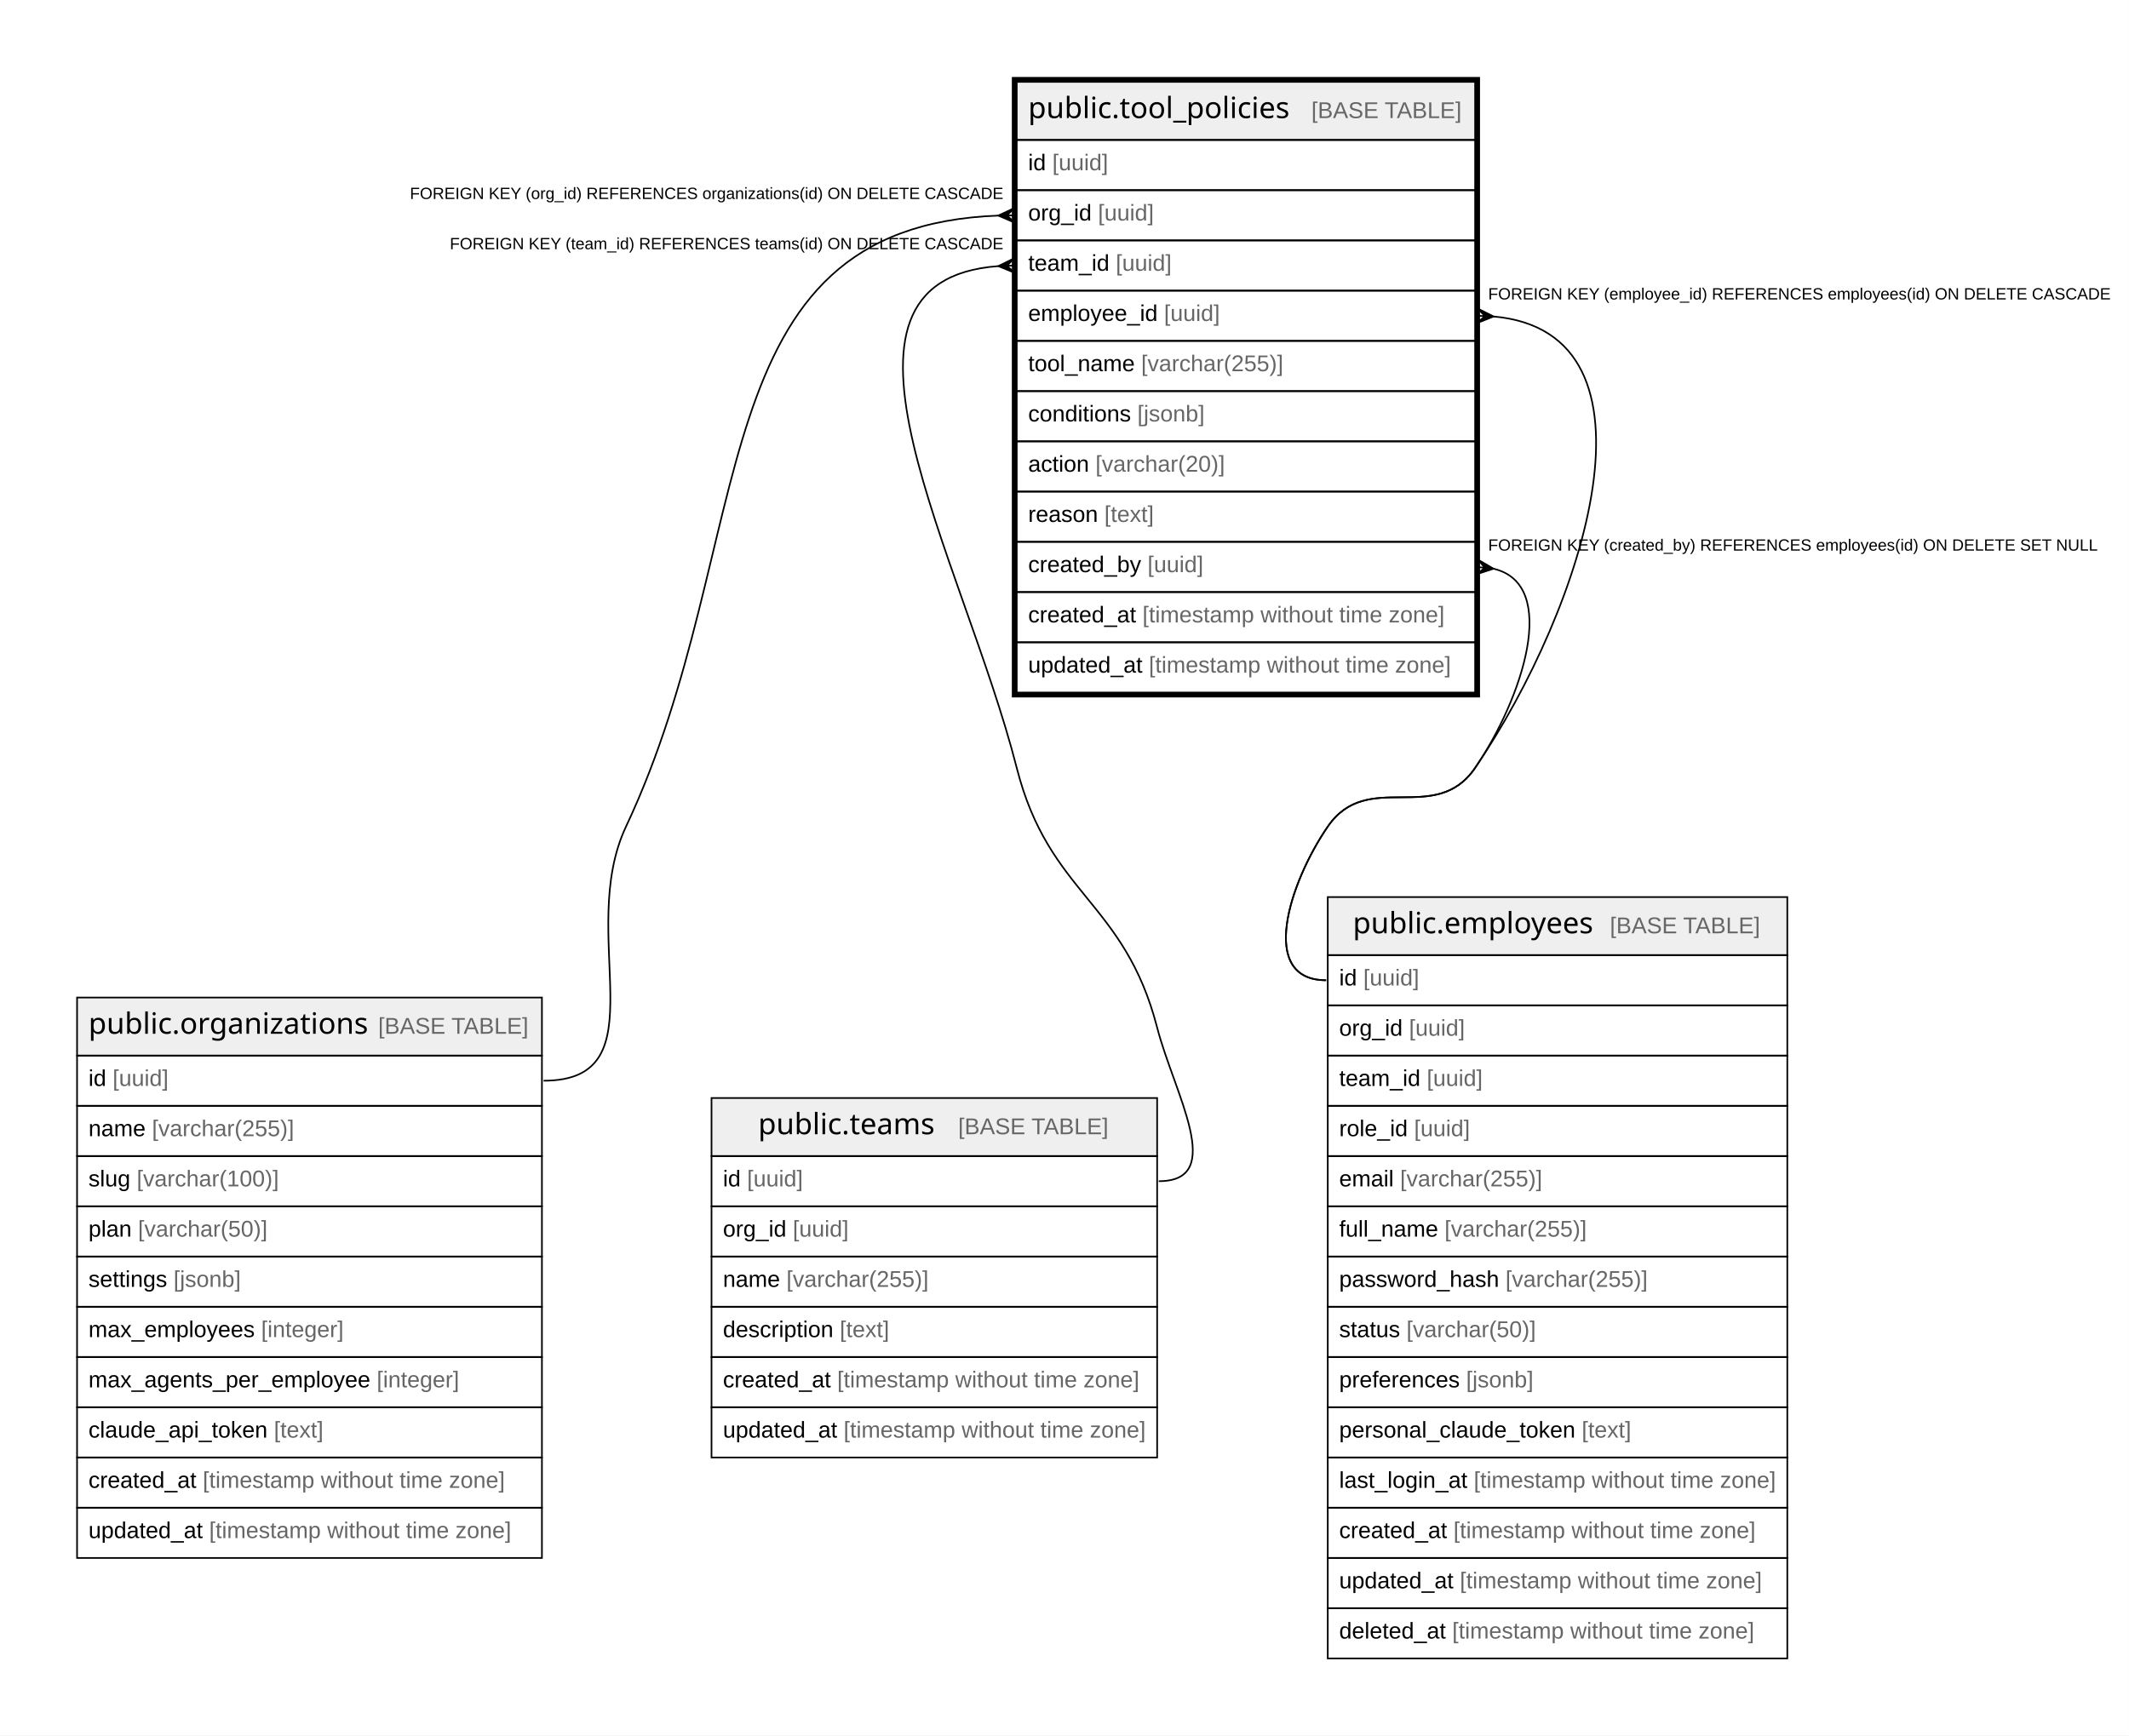
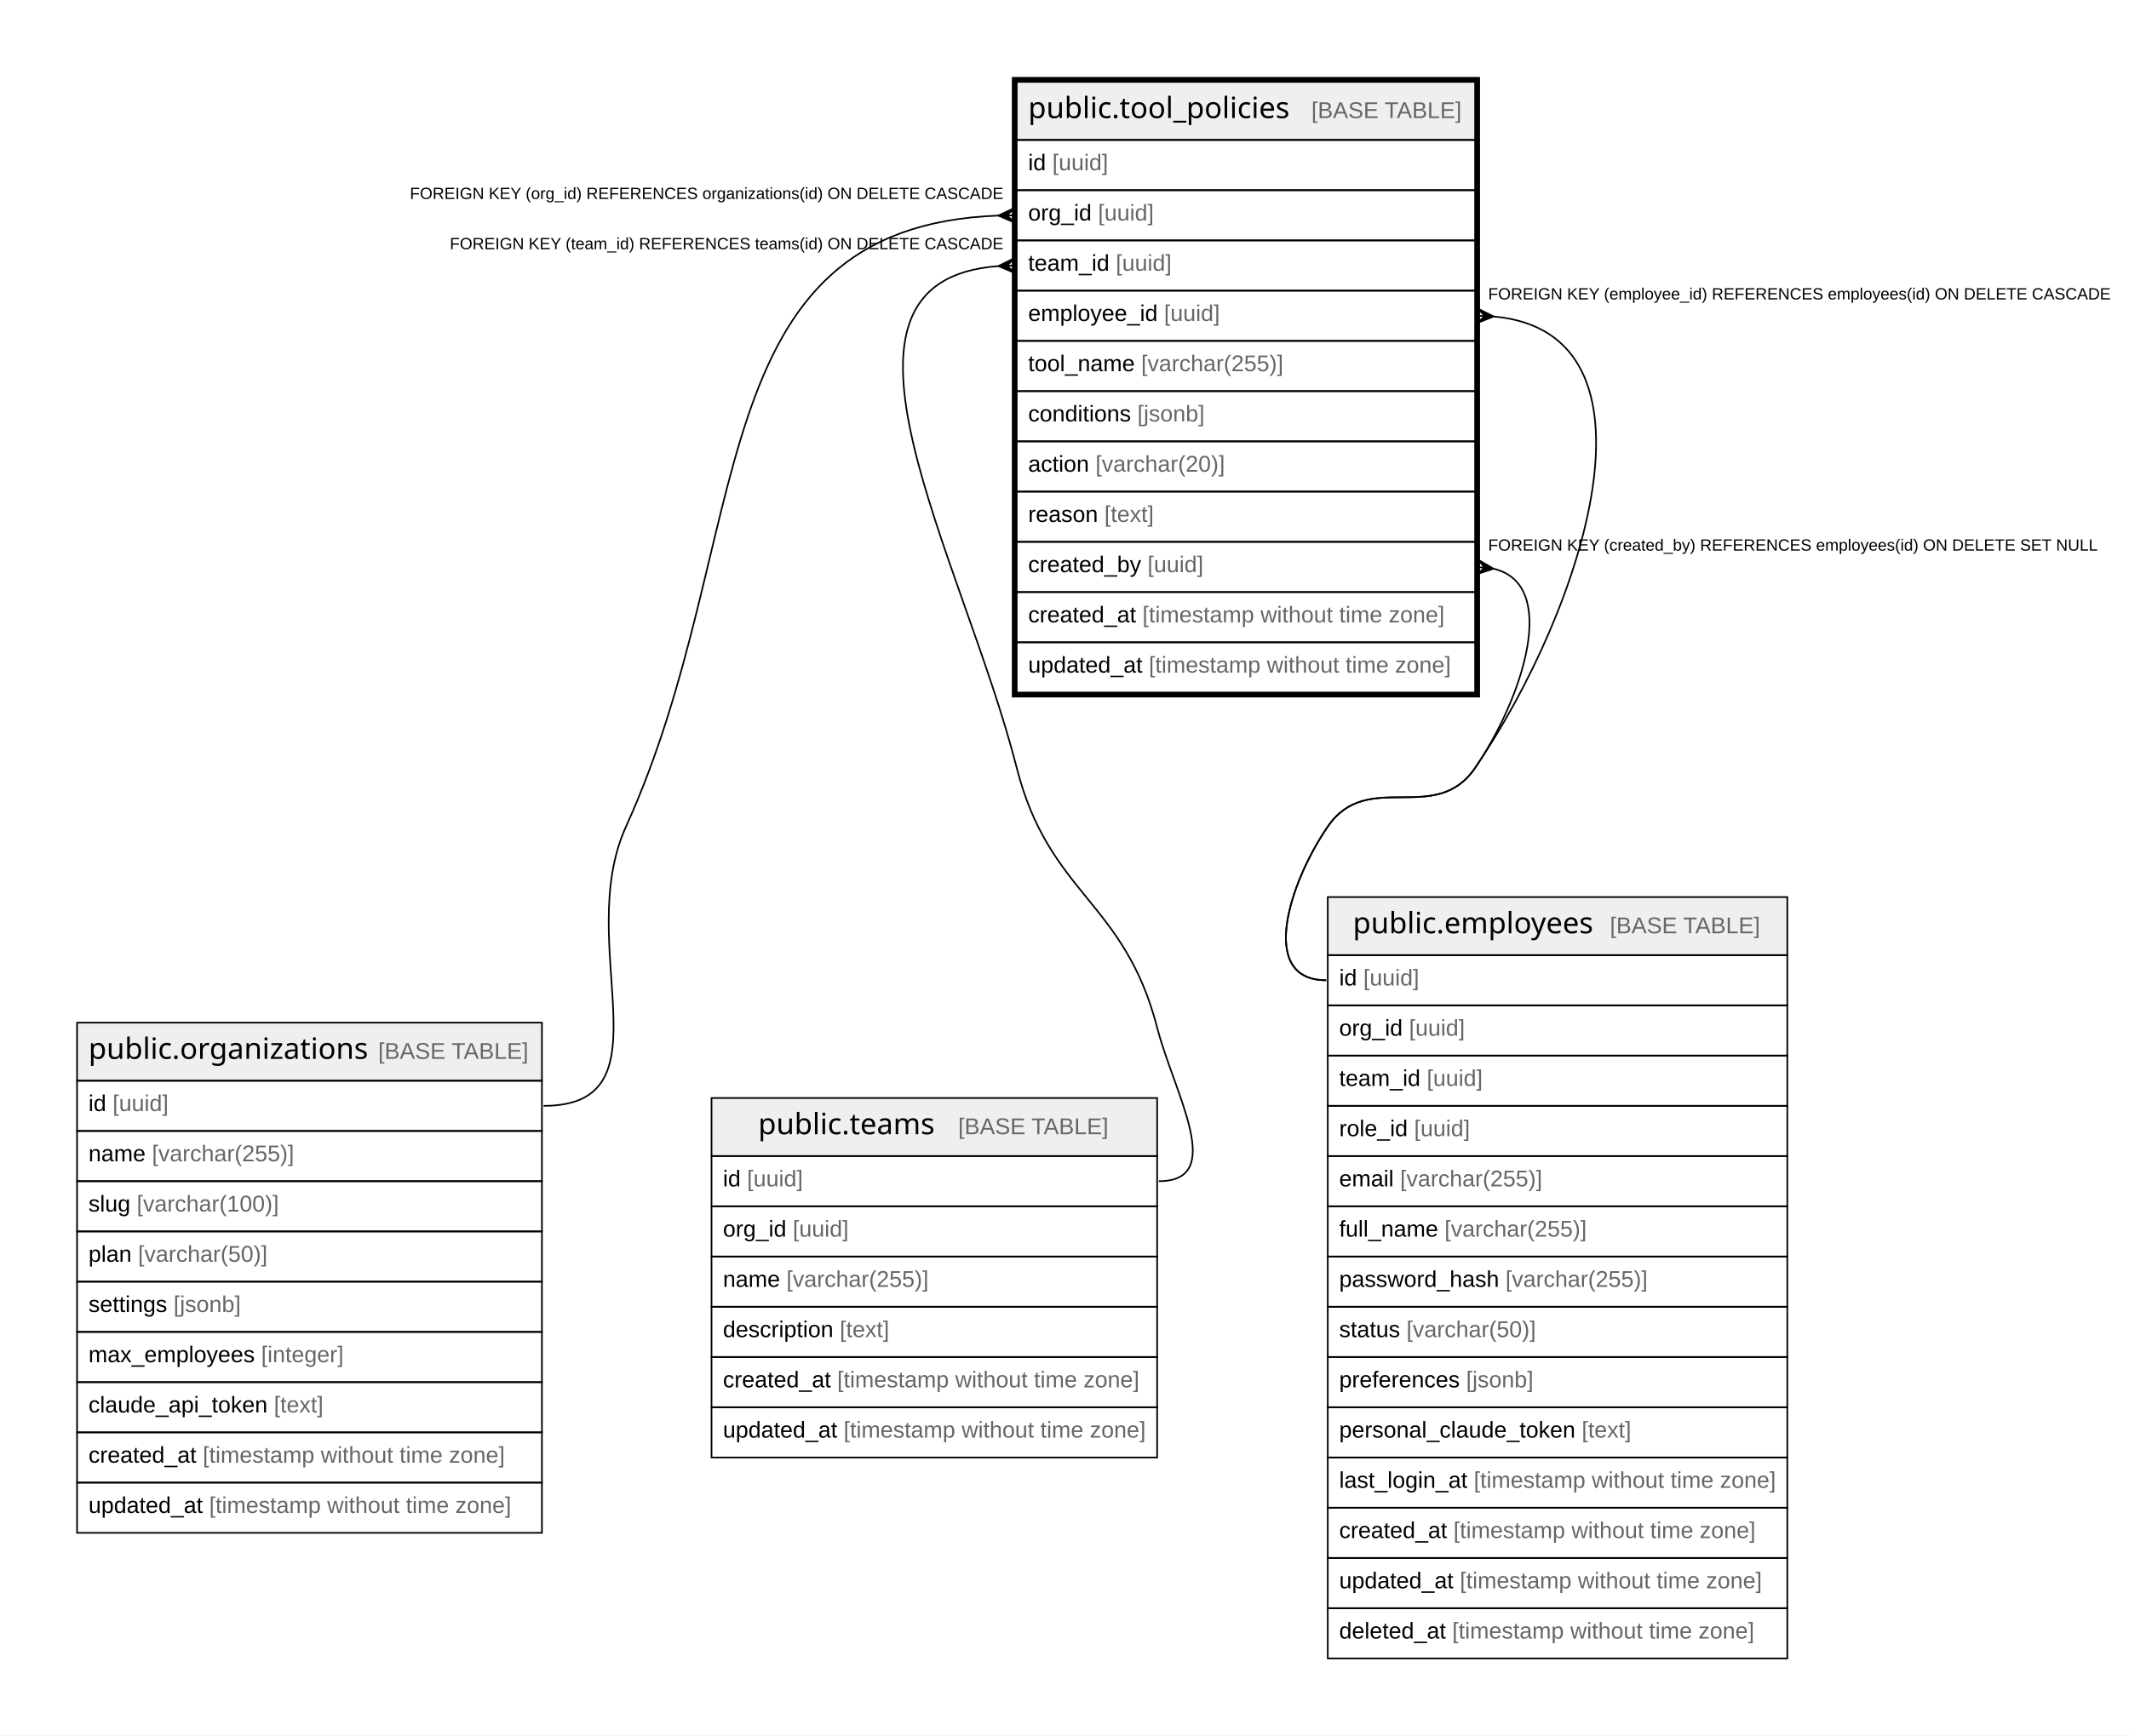
<svg xmlns="http://www.w3.org/2000/svg" width="1305pt" height="1064pt" viewBox="0.00 0.00 1304.93 1064.00">
  <g id="graph0" class="graph" transform="scale(1 1) rotate(0) translate(4 1060)">
    <polygon fill="white" stroke="none" points="-4,4 -4,-1060 1300.93,-1060 1300.93,4 -4,4" />
    <g id="node1" class="node">
      <polygon fill="#efefef" stroke="none" points="619.19,-974.2 619.19,-1009.8 900.16,-1009.8 900.16,-974.2 619.19,-974.2" />
      <polygon fill="none" stroke="black" points="619.19,-974.2 619.19,-1009.8 900.16,-1009.8 900.16,-974.2 619.19,-974.2" />
      <text text-anchor="start" x="626.19" y="-987.6" font-family="Arial Bold" font-size="18.00">public.tool_policies</text>
      <text text-anchor="start" x="768.67" y="-987.6" font-family="Arial" font-size="14.00">    </text>
      <text text-anchor="start" x="799.79" y="-987.6" font-family="Arial" font-size="14.00" fill="#666666">[BASE TABLE]</text>
      <polygon fill="none" stroke="black" points="619.19,-943.4 619.19,-974.2 900.16,-974.2 900.16,-943.4 619.19,-943.4" />
      <text text-anchor="start" x="626.19" y="-955.6" font-family="Arial" font-size="14.00">id </text>
      <text text-anchor="start" x="640.98" y="-955.6" font-family="Arial" font-size="14.00" fill="#666666">[uuid]</text>
      <polygon fill="none" stroke="black" points="619.19,-912.6 619.19,-943.4 900.16,-943.4 900.16,-912.6 619.19,-912.6" />
      <text text-anchor="start" x="626.19" y="-924.8" font-family="Arial" font-size="14.00">org_id </text>
      <text text-anchor="start" x="669" y="-924.8" font-family="Arial" font-size="14.00" fill="#666666">[uuid]</text>
      <polygon fill="none" stroke="black" points="619.19,-881.8 619.19,-912.6 900.16,-912.6 900.16,-881.8 619.19,-881.8" />
      <text text-anchor="start" x="626.19" y="-894" font-family="Arial" font-size="14.00">team_id </text>
      <text text-anchor="start" x="679.89" y="-894" font-family="Arial" font-size="14.00" fill="#666666">[uuid]</text>
      <polygon fill="none" stroke="black" points="619.19,-851 619.19,-881.8 900.16,-881.8 900.16,-851 619.19,-851" />
      <text text-anchor="start" x="626.19" y="-863.2" font-family="Arial" font-size="14.00">employee_id </text>
      <text text-anchor="start" x="709.47" y="-863.2" font-family="Arial" font-size="14.00" fill="#666666">[uuid]</text>
      <polygon fill="none" stroke="black" points="619.19,-820.2 619.19,-851 900.16,-851 900.16,-820.2 619.19,-820.2" />
      <text text-anchor="start" x="626.19" y="-832.4" font-family="Arial" font-size="14.00">tool_name </text>
      <text text-anchor="start" x="695.46" y="-832.4" font-family="Arial" font-size="14.00" fill="#666666">[varchar(255)]</text>
      <polygon fill="none" stroke="black" points="619.19,-789.4 619.19,-820.2 900.16,-820.2 900.16,-789.4 619.19,-789.4" />
      <text text-anchor="start" x="626.19" y="-801.6" font-family="Arial" font-size="14.00">conditions </text>
      <text text-anchor="start" x="693.12" y="-801.6" font-family="Arial" font-size="14.00" fill="#666666">[jsonb]</text>
      <polygon fill="none" stroke="black" points="619.19,-758.6 619.19,-789.4 900.16,-789.4 900.16,-758.6 619.19,-758.6" />
      <text text-anchor="start" x="626.19" y="-770.8" font-family="Arial" font-size="14.00">action </text>
      <text text-anchor="start" x="667.44" y="-770.8" font-family="Arial" font-size="14.00" fill="#666666">[varchar(20)]</text>
      <polygon fill="none" stroke="black" points="619.19,-727.8 619.19,-758.6 900.16,-758.6 900.16,-727.8 619.19,-727.8" />
      <text text-anchor="start" x="626.19" y="-740" font-family="Arial" font-size="14.00">reason </text>
      <text text-anchor="start" x="672.89" y="-740" font-family="Arial" font-size="14.00" fill="#666666">[text]</text>
      <polygon fill="none" stroke="black" points="619.19,-697 619.19,-727.8 900.16,-727.8 900.16,-697 619.19,-697" />
      <text text-anchor="start" x="626.19" y="-709.2" font-family="Arial" font-size="14.00">created_by </text>
      <text text-anchor="start" x="699.35" y="-709.2" font-family="Arial" font-size="14.00" fill="#666666">[uuid]</text>
      <polygon fill="none" stroke="black" points="619.19,-666.2 619.19,-697 900.16,-697 900.16,-666.2 619.19,-666.2" />
      <text text-anchor="start" x="626.19" y="-678.4" font-family="Arial" font-size="14.00">created_at </text>
      <text text-anchor="start" x="696.24" y="-678.4" font-family="Arial" font-size="14.00" fill="#666666">[timestamp without time zone]</text>
      <polygon fill="none" stroke="black" points="619.19,-635.4 619.19,-666.2 900.16,-666.2 900.16,-635.4 619.19,-635.4" />
      <text text-anchor="start" x="626.19" y="-647.6" font-family="Arial" font-size="14.00">updated_at </text>
      <text text-anchor="start" x="700.15" y="-647.6" font-family="Arial" font-size="14.00" fill="#666666">[timestamp without time zone]</text>
      <polygon fill="none" stroke="black" stroke-width="3" points="617.69,-633.9 617.69,-1011.3 901.66,-1011.3 901.66,-633.9 617.69,-633.9" />
    </g>
    <g id="node2" class="node">
-       <polygon fill="#efefef" stroke="none" points="43.2,-412.8 43.2,-448.4 328.15,-448.4 328.15,-412.8 43.2,-412.8" />
-       <polygon fill="none" stroke="black" points="43.2,-412.8 43.2,-448.4 328.15,-448.4 328.15,-412.8 43.2,-412.8" />
-       <text text-anchor="start" x="50.2" y="-426.2" font-family="Arial Bold" font-size="18.00">public.organizations</text>
-       <text text-anchor="start" x="196.66" y="-426.2" font-family="Arial" font-size="14.00">    </text>
-       <text text-anchor="start" x="227.78" y="-426.2" font-family="Arial" font-size="14.00" fill="#666666">[BASE TABLE]</text>
-       <polygon fill="none" stroke="black" points="43.2,-382 43.2,-412.8 328.15,-412.8 328.15,-382 43.2,-382" />
-       <text text-anchor="start" x="50.2" y="-394.2" font-family="Arial" font-size="14.00">id </text>
-       <text text-anchor="start" x="64.99" y="-394.2" font-family="Arial" font-size="14.00" fill="#666666">[uuid]</text>
-       <polygon fill="none" stroke="black" points="43.2,-351.2 43.2,-382 328.15,-382 328.15,-351.2 43.2,-351.2" />
-       <text text-anchor="start" x="50.2" y="-363.4" font-family="Arial" font-size="14.00">name </text>
-       <text text-anchor="start" x="89.11" y="-363.4" font-family="Arial" font-size="14.00" fill="#666666">[varchar(255)]</text>
-       <polygon fill="none" stroke="black" points="43.2,-320.4 43.2,-351.2 328.15,-351.2 328.15,-320.4 43.2,-320.4" />
-       <text text-anchor="start" x="50.2" y="-332.6" font-family="Arial" font-size="14.00">slug </text>
-       <text text-anchor="start" x="79.77" y="-332.6" font-family="Arial" font-size="14.00" fill="#666666">[varchar(100)]</text>
-       <polygon fill="none" stroke="black" points="43.2,-289.6 43.2,-320.4 328.15,-320.4 328.15,-289.6 43.2,-289.6" />
-       <text text-anchor="start" x="50.2" y="-301.8" font-family="Arial" font-size="14.00">plan </text>
-       <text text-anchor="start" x="80.56" y="-301.8" font-family="Arial" font-size="14.00" fill="#666666">[varchar(50)]</text>
-       <polygon fill="none" stroke="black" points="43.2,-258.8 43.2,-289.6 328.15,-289.6 328.15,-258.8 43.2,-258.8" />
-       <text text-anchor="start" x="50.2" y="-271" font-family="Arial" font-size="14.00">settings </text>
-       <text text-anchor="start" x="102.34" y="-271" font-family="Arial" font-size="14.00" fill="#666666">[jsonb]</text>
-       <polygon fill="none" stroke="black" points="43.2,-228 43.2,-258.8 328.15,-258.8 328.15,-228 43.2,-228" />
-       <text text-anchor="start" x="50.2" y="-240.2" font-family="Arial" font-size="14.00">max_employees </text>
-       <text text-anchor="start" x="156.03" y="-240.2" font-family="Arial" font-size="14.00" fill="#666666">[integer]</text>
-       <polygon fill="none" stroke="black" points="43.2,-197.2 43.2,-228 328.15,-228 328.15,-197.2 43.2,-197.2" />
-       <text text-anchor="start" x="50.2" y="-209.4" font-family="Arial" font-size="14.00">max_agents_per_employee </text>
-       <text text-anchor="start" x="226.87" y="-209.4" font-family="Arial" font-size="14.00" fill="#666666">[integer]</text>
-       <polygon fill="none" stroke="black" points="43.2,-166.4 43.2,-197.2 328.15,-197.2 328.15,-166.4 43.2,-166.4" />
-       <text text-anchor="start" x="50.2" y="-178.6" font-family="Arial" font-size="14.00">claude_api_token </text>
-       <text text-anchor="start" x="163.85" y="-178.6" font-family="Arial" font-size="14.00" fill="#666666">[text]</text>
-       <polygon fill="none" stroke="black" points="43.2,-135.6 43.2,-166.4 328.15,-166.4 328.15,-135.6 43.2,-135.6" />
-       <text text-anchor="start" x="50.2" y="-147.8" font-family="Arial" font-size="14.00">created_at </text>
-       <text text-anchor="start" x="120.25" y="-147.8" font-family="Arial" font-size="14.00" fill="#666666">[timestamp without time zone]</text>
-       <polygon fill="none" stroke="black" points="43.2,-104.8 43.2,-135.6 328.15,-135.6 328.15,-104.8 43.2,-104.8" />
-       <text text-anchor="start" x="50.2" y="-117" font-family="Arial" font-size="14.00">updated_at </text>
-       <text text-anchor="start" x="124.16" y="-117" font-family="Arial" font-size="14.00" fill="#666666">[timestamp without time zone]</text>
+       <polygon fill="#efefef" stroke="none" points="43.2,-397.4 43.2,-433 328.15,-433 328.15,-397.4 43.2,-397.4" />
+       <polygon fill="none" stroke="black" points="43.2,-397.4 43.2,-433 328.15,-433 328.15,-397.4 43.2,-397.4" />
+       <text text-anchor="start" x="50.2" y="-410.8" font-family="Arial Bold" font-size="18.00">public.organizations</text>
+       <text text-anchor="start" x="196.66" y="-410.8" font-family="Arial" font-size="14.00">    </text>
+       <text text-anchor="start" x="227.78" y="-410.8" font-family="Arial" font-size="14.00" fill="#666666">[BASE TABLE]</text>
+       <polygon fill="none" stroke="black" points="43.2,-366.6 43.2,-397.4 328.15,-397.4 328.15,-366.6 43.2,-366.6" />
+       <text text-anchor="start" x="50.2" y="-378.8" font-family="Arial" font-size="14.00">id </text>
+       <text text-anchor="start" x="64.99" y="-378.8" font-family="Arial" font-size="14.00" fill="#666666">[uuid]</text>
+       <polygon fill="none" stroke="black" points="43.2,-335.8 43.2,-366.6 328.15,-366.6 328.15,-335.8 43.2,-335.8" />
+       <text text-anchor="start" x="50.2" y="-348" font-family="Arial" font-size="14.00">name </text>
+       <text text-anchor="start" x="89.11" y="-348" font-family="Arial" font-size="14.00" fill="#666666">[varchar(255)]</text>
+       <polygon fill="none" stroke="black" points="43.2,-305 43.2,-335.8 328.15,-335.8 328.15,-305 43.2,-305" />
+       <text text-anchor="start" x="50.2" y="-317.2" font-family="Arial" font-size="14.00">slug </text>
+       <text text-anchor="start" x="79.77" y="-317.2" font-family="Arial" font-size="14.00" fill="#666666">[varchar(100)]</text>
+       <polygon fill="none" stroke="black" points="43.2,-274.2 43.2,-305 328.15,-305 328.15,-274.2 43.2,-274.2" />
+       <text text-anchor="start" x="50.2" y="-286.4" font-family="Arial" font-size="14.00">plan </text>
+       <text text-anchor="start" x="80.56" y="-286.4" font-family="Arial" font-size="14.00" fill="#666666">[varchar(50)]</text>
+       <polygon fill="none" stroke="black" points="43.2,-243.4 43.2,-274.2 328.15,-274.2 328.15,-243.4 43.2,-243.4" />
+       <text text-anchor="start" x="50.2" y="-255.6" font-family="Arial" font-size="14.00">settings </text>
+       <text text-anchor="start" x="102.34" y="-255.6" font-family="Arial" font-size="14.00" fill="#666666">[jsonb]</text>
+       <polygon fill="none" stroke="black" points="43.2,-212.6 43.2,-243.4 328.15,-243.4 328.15,-212.6 43.2,-212.6" />
+       <text text-anchor="start" x="50.2" y="-224.8" font-family="Arial" font-size="14.00">max_employees </text>
+       <text text-anchor="start" x="156.03" y="-224.8" font-family="Arial" font-size="14.00" fill="#666666">[integer]</text>
+       <polygon fill="none" stroke="black" points="43.2,-181.8 43.2,-212.6 328.15,-212.6 328.15,-181.8 43.2,-181.8" />
+       <text text-anchor="start" x="50.2" y="-194" font-family="Arial" font-size="14.00">claude_api_token </text>
+       <text text-anchor="start" x="163.85" y="-194" font-family="Arial" font-size="14.00" fill="#666666">[text]</text>
+       <polygon fill="none" stroke="black" points="43.2,-151 43.2,-181.8 328.15,-181.8 328.15,-151 43.2,-151" />
+       <text text-anchor="start" x="50.2" y="-163.2" font-family="Arial" font-size="14.00">created_at </text>
+       <text text-anchor="start" x="120.25" y="-163.2" font-family="Arial" font-size="14.00" fill="#666666">[timestamp without time zone]</text>
+       <polygon fill="none" stroke="black" points="43.2,-120.2 43.2,-151 328.15,-151 328.15,-120.2 43.2,-120.2" />
+       <text text-anchor="start" x="50.2" y="-132.4" font-family="Arial" font-size="14.00">updated_at </text>
+       <text text-anchor="start" x="124.16" y="-132.4" font-family="Arial" font-size="14.00" fill="#666666">[timestamp without time zone]</text>
    </g>
    <g id="edge1" class="edge">
-       <path fill="none" stroke="black" d="M608,-927.82C422.22,-921.11 462.33,-728.69 379.68,-553.2 348.66,-487.34 401.94,-397.4 329.15,-397.4" />
+       <path fill="none" stroke="black" d="M608,-927.82C422.14,-921.15 459.98,-729.77 379.68,-553.2 346.83,-480.99 408.48,-382 329.15,-382" />
      <polygon fill="black" stroke="black" points="607.86,-927.82 617.78,-932.49 613.19,-927.91 617.52,-927.99 617.52,-927.99 617.52,-927.99 613.19,-927.91 617.94,-923.49 607.86,-927.82" />
      <text text-anchor="start" x="247.2" y="-938" font-family="Arial" font-size="10.00">FOREIGN KEY (org_id) REFERENCES organizations(id) ON DELETE CASCADE</text>
    </g>
    <g id="node3" class="node">
      <polygon fill="#efefef" stroke="none" points="432.1,-351.2 432.1,-386.8 705.25,-386.8 705.25,-351.2 432.1,-351.2" />
      <polygon fill="none" stroke="black" points="432.1,-351.2 432.1,-386.8 705.25,-386.8 705.25,-351.2 432.1,-351.2" />
      <text text-anchor="start" x="460.69" y="-364.6" font-family="Arial Bold" font-size="18.00">public.teams</text>
      <text text-anchor="start" x="552.17" y="-364.6" font-family="Arial" font-size="14.00">    </text>
      <text text-anchor="start" x="583.29" y="-364.6" font-family="Arial" font-size="14.00" fill="#666666">[BASE TABLE]</text>
      <polygon fill="none" stroke="black" points="432.1,-320.4 432.1,-351.2 705.25,-351.2 705.25,-320.4 432.1,-320.4" />
      <text text-anchor="start" x="439.1" y="-332.6" font-family="Arial" font-size="14.00">id </text>
      <text text-anchor="start" x="453.89" y="-332.6" font-family="Arial" font-size="14.00" fill="#666666">[uuid]</text>
      <polygon fill="none" stroke="black" points="432.1,-289.6 432.1,-320.4 705.25,-320.4 705.25,-289.6 432.1,-289.6" />
      <text text-anchor="start" x="439.1" y="-301.8" font-family="Arial" font-size="14.00">org_id </text>
      <text text-anchor="start" x="481.91" y="-301.8" font-family="Arial" font-size="14.00" fill="#666666">[uuid]</text>
      <polygon fill="none" stroke="black" points="432.1,-258.8 432.1,-289.6 705.25,-289.6 705.25,-258.8 432.1,-258.8" />
      <text text-anchor="start" x="439.1" y="-271" font-family="Arial" font-size="14.00">name </text>
      <text text-anchor="start" x="478.01" y="-271" font-family="Arial" font-size="14.00" fill="#666666">[varchar(255)]</text>
      <polygon fill="none" stroke="black" points="432.1,-228 432.1,-258.8 705.25,-258.8 705.25,-228 432.1,-228" />
      <text text-anchor="start" x="439.1" y="-240.2" font-family="Arial" font-size="14.00">description </text>
      <text text-anchor="start" x="510.7" y="-240.2" font-family="Arial" font-size="14.00" fill="#666666">[text]</text>
      <polygon fill="none" stroke="black" points="432.1,-197.2 432.1,-228 705.25,-228 705.25,-197.2 432.1,-197.2" />
      <text text-anchor="start" x="439.1" y="-209.4" font-family="Arial" font-size="14.00">created_at </text>
      <text text-anchor="start" x="509.15" y="-209.4" font-family="Arial" font-size="14.00" fill="#666666">[timestamp without time zone]</text>
      <polygon fill="none" stroke="black" points="432.1,-166.4 432.1,-197.2 705.25,-197.2 705.25,-166.4 432.1,-166.4" />
      <text text-anchor="start" x="439.1" y="-178.6" font-family="Arial" font-size="14.00">updated_at </text>
      <text text-anchor="start" x="513.06" y="-178.6" font-family="Arial" font-size="14.00" fill="#666666">[timestamp without time zone]</text>
    </g>
    <g id="edge2" class="edge">
      <path fill="none" stroke="black" d="M607.86,-896.84C486.74,-887.98 586.29,-718.36 619.19,-589.2 639.04,-511.26 685.11,-507.87 705.25,-430 715.73,-389.46 748.12,-335.8 706.25,-335.8" />
      <polygon fill="black" stroke="black" points="607.86,-896.84 617.7,-901.69 613.19,-897.02 617.52,-897.18 617.52,-897.18 617.52,-897.18 613.19,-897.02 618.01,-892.69 607.86,-896.84" />
      <text text-anchor="start" x="271.67" y="-907.2" font-family="Arial" font-size="10.00">FOREIGN KEY (team_id) REFERENCES teams(id) ON DELETE CASCADE</text>
    </g>
    <g id="node4" class="node">
      <polygon fill="#efefef" stroke="none" points="809.83,-474.4 809.83,-510 1091.52,-510 1091.52,-474.4 809.83,-474.4" />
      <polygon fill="none" stroke="black" points="809.83,-474.4 809.83,-510 1091.52,-510 1091.52,-474.4 809.83,-474.4" />
      <text text-anchor="start" x="825.2" y="-487.8" font-family="Arial Bold" font-size="18.00">public.employees</text>
      <text text-anchor="start" x="951.66" y="-487.8" font-family="Arial" font-size="14.00">    </text>
      <text text-anchor="start" x="982.78" y="-487.8" font-family="Arial" font-size="14.00" fill="#666666">[BASE TABLE]</text>
      <polygon fill="none" stroke="black" points="809.83,-443.6 809.83,-474.4 1091.52,-474.4 1091.52,-443.6 809.83,-443.6" />
      <text text-anchor="start" x="816.83" y="-455.8" font-family="Arial" font-size="14.00">id </text>
      <text text-anchor="start" x="831.62" y="-455.8" font-family="Arial" font-size="14.00" fill="#666666">[uuid]</text>
      <polygon fill="none" stroke="black" points="809.83,-412.8 809.83,-443.6 1091.52,-443.6 1091.52,-412.8 809.83,-412.8" />
      <text text-anchor="start" x="816.83" y="-425" font-family="Arial" font-size="14.00">org_id </text>
      <text text-anchor="start" x="859.64" y="-425" font-family="Arial" font-size="14.00" fill="#666666">[uuid]</text>
      <polygon fill="none" stroke="black" points="809.83,-382 809.83,-412.8 1091.52,-412.8 1091.52,-382 809.83,-382" />
      <text text-anchor="start" x="816.83" y="-394.2" font-family="Arial" font-size="14.00">team_id </text>
      <text text-anchor="start" x="870.53" y="-394.2" font-family="Arial" font-size="14.00" fill="#666666">[uuid]</text>
      <polygon fill="none" stroke="black" points="809.83,-351.2 809.83,-382 1091.52,-382 1091.52,-351.2 809.83,-351.2" />
      <text text-anchor="start" x="816.83" y="-363.4" font-family="Arial" font-size="14.00">role_id </text>
      <text text-anchor="start" x="862.75" y="-363.4" font-family="Arial" font-size="14.00" fill="#666666">[uuid]</text>
      <polygon fill="none" stroke="black" points="809.83,-320.4 809.83,-351.2 1091.52,-351.2 1091.52,-320.4 809.83,-320.4" />
      <text text-anchor="start" x="816.83" y="-332.6" font-family="Arial" font-size="14.00">email </text>
      <text text-anchor="start" x="854.18" y="-332.6" font-family="Arial" font-size="14.00" fill="#666666">[varchar(255)]</text>
      <polygon fill="none" stroke="black" points="809.83,-289.6 809.83,-320.4 1091.52,-320.4 1091.52,-289.6 809.83,-289.6" />
      <text text-anchor="start" x="816.83" y="-301.8" font-family="Arial" font-size="14.00">full_name </text>
      <text text-anchor="start" x="881.42" y="-301.8" font-family="Arial" font-size="14.00" fill="#666666">[varchar(255)]</text>
      <polygon fill="none" stroke="black" points="809.83,-258.8 809.83,-289.6 1091.52,-289.6 1091.52,-258.8 809.83,-258.8" />
      <text text-anchor="start" x="816.83" y="-271" font-family="Arial" font-size="14.00">password_hash </text>
      <text text-anchor="start" x="918.78" y="-271" font-family="Arial" font-size="14.00" fill="#666666">[varchar(255)]</text>
      <polygon fill="none" stroke="black" points="809.83,-228 809.83,-258.8 1091.52,-258.8 1091.52,-228 809.83,-228" />
      <text text-anchor="start" x="816.83" y="-240.2" font-family="Arial" font-size="14.00">status </text>
      <text text-anchor="start" x="858.07" y="-240.2" font-family="Arial" font-size="14.00" fill="#666666">[varchar(50)]</text>
      <polygon fill="none" stroke="black" points="809.83,-197.2 809.83,-228 1091.52,-228 1091.52,-197.2 809.83,-197.2" />
      <text text-anchor="start" x="816.83" y="-209.4" font-family="Arial" font-size="14.00">preferences </text>
      <text text-anchor="start" x="894.65" y="-209.4" font-family="Arial" font-size="14.00" fill="#666666">[jsonb]</text>
      <polygon fill="none" stroke="black" points="809.83,-166.4 809.83,-197.2 1091.52,-197.2 1091.52,-166.4 809.83,-166.4" />
      <text text-anchor="start" x="816.83" y="-178.6" font-family="Arial" font-size="14.00">personal_claude_token </text>
      <text text-anchor="start" x="965.5" y="-178.6" font-family="Arial" font-size="14.00" fill="#666666">[text]</text>
      <polygon fill="none" stroke="black" points="809.83,-135.6 809.83,-166.4 1091.52,-166.4 1091.52,-135.6 809.83,-135.6" />
      <text text-anchor="start" x="816.83" y="-147.8" font-family="Arial" font-size="14.00">last_login_at </text>
      <text text-anchor="start" x="899.33" y="-147.8" font-family="Arial" font-size="14.00" fill="#666666">[timestamp without time zone]</text>
      <polygon fill="none" stroke="black" points="809.83,-104.8 809.83,-135.6 1091.52,-135.6 1091.52,-104.8 809.83,-104.8" />
      <text text-anchor="start" x="816.83" y="-117" font-family="Arial" font-size="14.00">created_at </text>
      <text text-anchor="start" x="886.88" y="-117" font-family="Arial" font-size="14.00" fill="#666666">[timestamp without time zone]</text>
      <polygon fill="none" stroke="black" points="809.83,-74 809.83,-104.8 1091.52,-104.8 1091.52,-74 809.83,-74" />
      <text text-anchor="start" x="816.83" y="-86.2" font-family="Arial" font-size="14.00">updated_at </text>
      <text text-anchor="start" x="890.79" y="-86.2" font-family="Arial" font-size="14.00" fill="#666666">[timestamp without time zone]</text>
      <polygon fill="none" stroke="black" points="809.83,-43.2 809.83,-74 1091.52,-74 1091.52,-43.2 809.83,-43.2" />
      <text text-anchor="start" x="816.83" y="-55.4" font-family="Arial" font-size="14.00">deleted_at </text>
      <text text-anchor="start" x="886.11" y="-55.4" font-family="Arial" font-size="14.00" fill="#666666">[timestamp without time zone]</text>
    </g>
    <g id="edge3" class="edge">
      <path fill="none" stroke="black" d="M911.53,-865.95C1021.13,-856.19 967.45,-688.07 900.16,-589.2 875.84,-553.47 834.27,-588.84 809.83,-553.2 786.15,-518.67 766.96,-459 808.83,-459" />
      <polygon fill="black" stroke="black" points="911.48,-865.96 901.3,-861.89 906.15,-866.19 901.83,-866.37 901.83,-866.37 901.83,-866.37 906.15,-866.19 901.69,-870.88 911.48,-865.96" />
      <text text-anchor="start" x="908.16" y="-876.4" font-family="Arial" font-size="10.00">FOREIGN KEY (employee_id) REFERENCES employees(id) ON DELETE CASCADE</text>
    </g>
    <g id="edge4" class="edge">
      <path fill="none" stroke="black" d="M911.3,-711.34C952.49,-701.89 928.96,-631.31 900.16,-589.2 875.76,-553.53 834.27,-588.84 809.83,-553.2 786.15,-518.67 766.96,-459 808.83,-459" />
      <polygon fill="black" stroke="black" points="911.44,-711.33 901.02,-707.89 906.13,-711.88 901.82,-712.33 901.82,-712.33 901.82,-712.33 906.13,-711.88 901.96,-716.84 911.44,-711.33" />
      <text text-anchor="start" x="908.16" y="-722.4" font-family="Arial" font-size="10.00">FOREIGN KEY (created_by) REFERENCES employees(id) ON DELETE SET NULL</text>
    </g>
  </g>
</svg>
